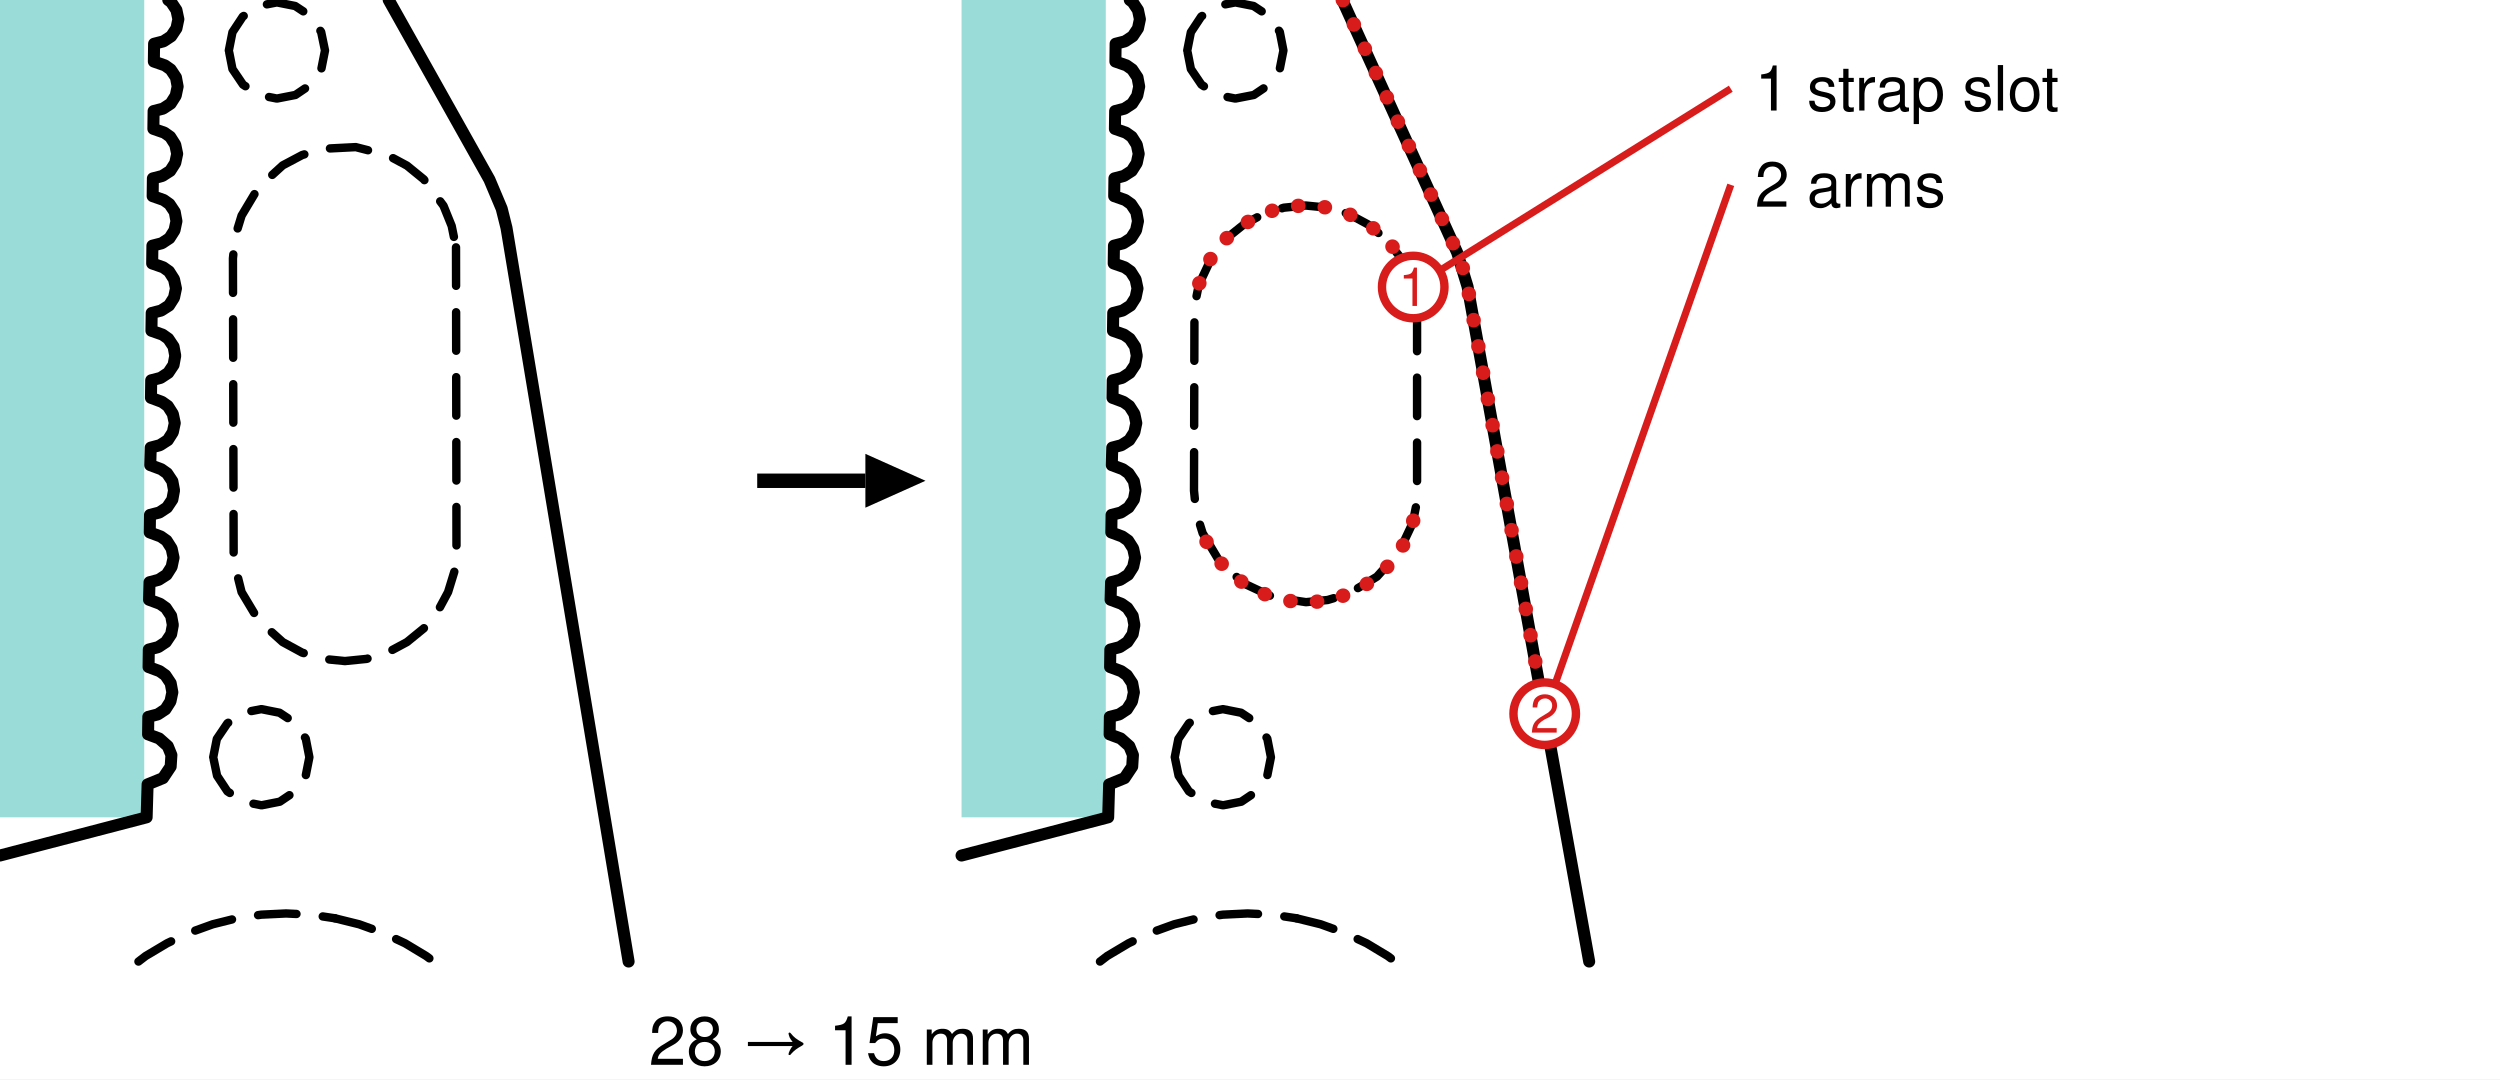
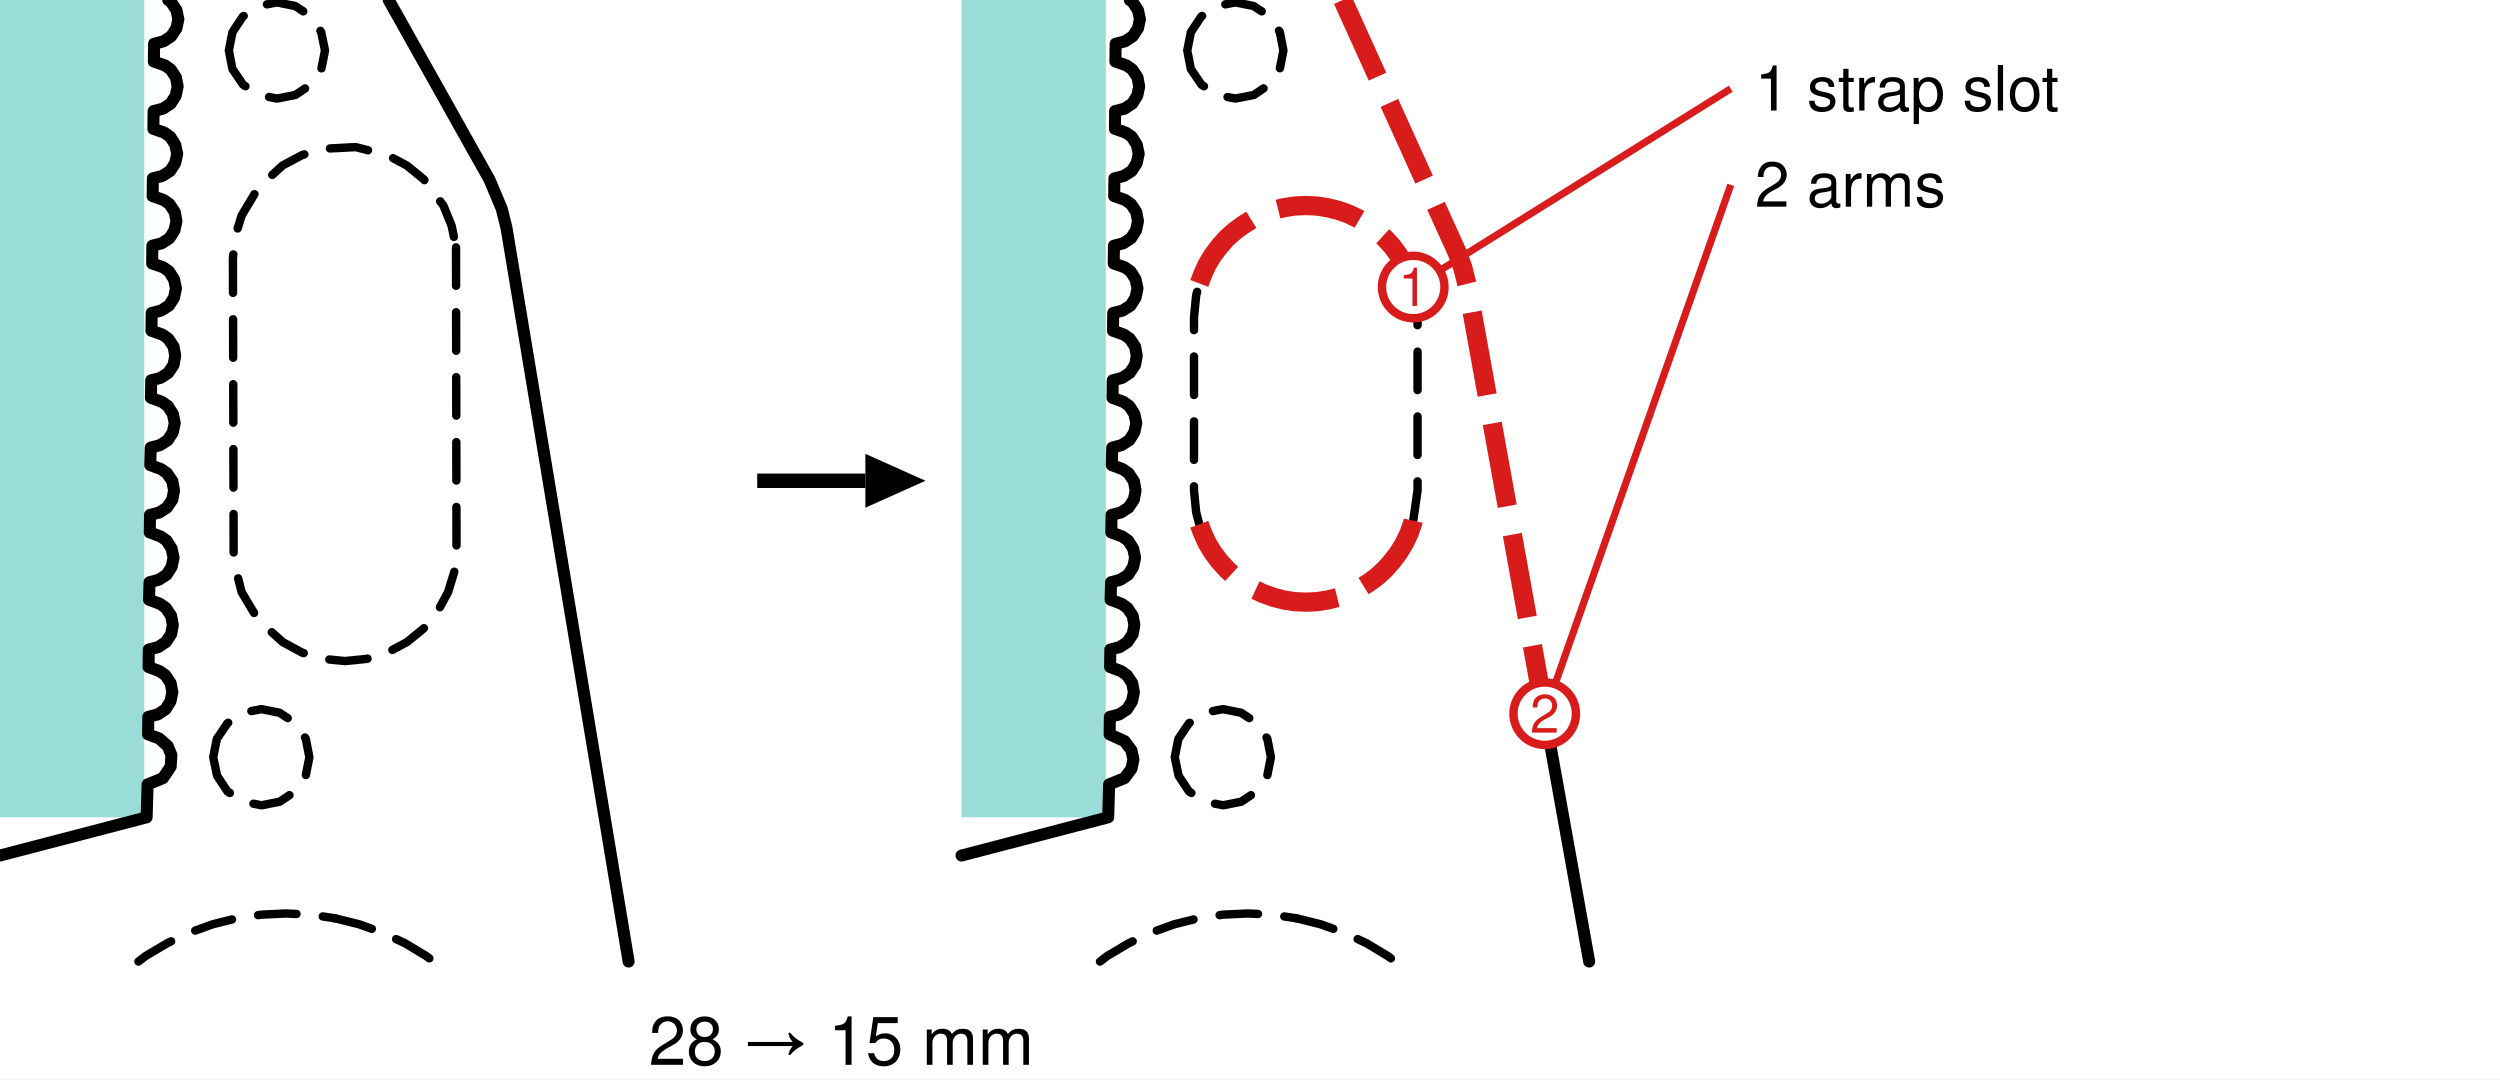
<svg xmlns="http://www.w3.org/2000/svg" width="104.00mm" height="44.90mm" viewBox="0 0 104.00 44.90" role="img">
  <rect width="104.00" height="44.90" fill="white" />
  <g class="panel" id="before">
    <path d="M 6.00 34.00 L 0.00 34.00 L 0.00 0.00 L 6.00 0.00 L 6.00 34.00 Z" fill="#20b2aa" fill-rule="evenodd" fill-opacity="0.45" stroke="none" />
    <path d="M 0.00 35.59 L 6.10 34.00 L 6.14 32.63 L 6.78 32.37 L 7.10 31.89 L 7.13 31.41 L 6.98 31.04 L 6.62 30.72 L 6.16 30.55 L 6.17 29.82 L 6.56 29.72 L 6.88 29.51 L 7.09 29.18 L 7.17 28.80 L 7.10 28.42 L 6.88 28.09 L 6.64 27.92 L 6.18 27.75 L 6.19 27.02 L 6.58 26.92 L 6.90 26.71 L 7.12 26.38 L 7.19 26.00 L 7.12 25.62 L 6.90 25.29 L 6.66 25.12 L 6.20 24.95 L 6.22 24.22 L 6.60 24.12 L 6.93 23.91 L 7.14 23.58 L 7.22 23.20 L 7.14 22.82 L 6.93 22.49 L 6.69 22.32 L 6.23 22.15 L 6.24 21.42 L 6.63 21.32 L 6.95 21.11 L 7.17 20.78 L 7.24 20.40 L 7.17 20.02 L 6.95 19.69 L 6.71 19.52 L 6.25 19.35 L 6.27 18.62 L 6.65 18.52 L 6.98 18.31 L 7.19 17.98 L 7.27 17.60 L 7.19 17.22 L 6.98 16.89 L 6.74 16.72 L 6.28 16.55 L 6.29 15.82 L 6.68 15.72 L 7.00 15.51 L 7.22 15.18 L 7.29 14.80 L 7.22 14.42 L 7.00 14.09 L 6.76 13.92 L 6.30 13.76 L 6.31 13.02 L 6.70 12.92 L 7.03 12.71 L 7.24 12.38 L 7.32 12.00 L 7.24 11.62 L 7.03 11.29 L 6.79 11.12 L 6.33 10.96 L 6.34 10.22 L 6.73 10.12 L 7.05 9.91 L 7.26 9.58 L 7.34 9.20 L 7.27 8.82 L 7.05 8.49 L 6.81 8.32 L 6.35 8.16 L 6.36 7.42 L 6.75 7.32 L 7.08 7.11 L 7.29 6.78 L 7.37 6.40 L 7.29 6.02 L 7.08 5.69 L 6.84 5.52 L 6.38 5.36 L 6.39 4.62 L 6.78 4.52 L 7.10 4.31 L 7.31 3.98 L 7.39 3.60 L 7.32 3.22 L 7.10 2.89 L 6.86 2.72 L 6.40 2.56 L 6.41 1.82 L 6.80 1.72 L 7.12 1.51 L 7.34 1.18 L 7.42 0.80 L 7.34 0.42 L 7.12 0.09 L 7.00 0.00" fill="none" stroke="#000" stroke-width="0.5" stroke-linejoin="round" stroke-linecap="round" />
    <path d="M 16.17 0.00 L 20.36 7.47 L 20.87 8.68 L 21.07 9.48 L 26.15 40.00" fill="none" stroke="#000" stroke-width="0.5" stroke-linejoin="round" stroke-linecap="round" />
    <path d="M 13.93 38.20 L 14.94 38.45 L 15.91 38.80 L 16.85 39.24 L 17.73 39.77 L 18.04 40.00" fill="none" stroke="#000" stroke-width="0.35" stroke-linejoin="round" stroke-linecap="round" stroke-dasharray="1.6,1.1" />
    <path d="M 5.76 40.00 L 6.06 39.77 L 6.95 39.24 L 7.88 38.80 L 8.85 38.45 L 9.85 38.20 L 10.87 38.05 L 11.90 38.00 L 12.93 38.05 L 13.93 38.20" fill="none" stroke="#000" stroke-width="0.35" stroke-linejoin="round" stroke-linecap="round" stroke-dasharray="1.6,1.1" />
    <path d="M 18.97 10.29 L 18.99 22.85 L 18.91 23.75 L 18.64 24.63 L 18.21 25.43 L 17.63 26.14 L 16.93 26.71 L 16.13 27.14 L 15.25 27.41 L 14.35 27.50 L 13.44 27.41 L 12.57 27.15 L 11.76 26.71 L 10.75 25.80 L 10.05 24.63 L 9.72 23.31 L 9.69 10.75 L 9.78 9.85 L 10.05 8.97 L 10.75 7.80 L 11.76 6.88 L 12.57 6.45 L 13.43 6.19 L 14.80 6.12 L 16.13 6.46 L 16.93 6.89 L 17.63 7.46 L 18.45 8.56 L 18.79 9.40 L 18.97 10.29 Z" fill="none" stroke="#000" stroke-width="0.35" stroke-linejoin="round" stroke-linecap="round" stroke-dasharray="1.6,1.1" />
    <path d="M 9.52 2.10 L 9.67 1.34 L 10.10 0.69 L 10.75 0.25 L 11.52 0.10 L 12.28 0.25 L 12.93 0.68 L 13.36 1.33 L 13.52 2.10 L 13.37 2.86 L 12.94 3.51 L 12.29 3.95 L 11.52 4.10 L 10.76 3.95 L 10.11 3.52 L 9.67 2.87 L 9.52 2.10 Z" fill="none" stroke="#000" stroke-width="0.35" stroke-linejoin="round" stroke-linecap="round" stroke-dasharray="1.6,1.1" />
    <path d="M 8.87 31.50 L 9.02 30.74 L 9.46 30.09 L 10.10 29.65 L 10.87 29.50 L 11.63 29.65 L 12.28 30.08 L 12.72 30.73 L 12.87 31.50 L 12.72 32.26 L 12.29 32.91 L 11.64 33.35 L 10.88 33.50 L 10.11 33.35 L 9.46 32.92 L 9.03 32.27 L 8.87 31.50 Z" fill="none" stroke="#000" stroke-width="0.35" stroke-linejoin="round" stroke-linecap="round" stroke-dasharray="1.6,1.1" />
  </g>
  <g class="arrow">
    <line x1="31.50" y1="20.00" x2="36.00" y2="20.00" stroke="#000" stroke-width="0.6" />
    <polygon points="38.50,20.00 36.00,18.88 36.00,21.12" fill="#000" />
    <text x="35.00" y="44.30" font-family="Helvetica, Arial, sans-serif" font-size="2.80" text-anchor="middle" fill="#000">28 → 15 mm</text>
  </g>
  <g class="panel" id="after" transform="translate(40.00 0)">
    <path d="M 6.00 34.00 L 0.00 34.00 L 0.00 0.00 L 6.00 0.00 L 6.00 34.00 Z" fill="#20b2aa" fill-rule="evenodd" fill-opacity="0.45" stroke="none" />
-     <path d="M 0.00 35.59 L 6.10 34.00 L 6.14 32.63 L 6.78 32.37 L 7.10 31.89 L 7.13 31.41 L 6.98 31.04 L 6.62 30.72 L 6.16 30.55 L 6.17 29.82 L 6.56 29.72 L 6.88 29.51 L 7.09 29.18 L 7.17 28.80 L 7.10 28.42 L 6.88 28.09 L 6.64 27.92 L 6.18 27.75 L 6.19 27.02 L 6.58 26.92 L 6.90 26.71 L 7.12 26.38 L 7.19 26.00 L 7.12 25.62 L 6.90 25.29 L 6.66 25.12 L 6.20 24.95 L 6.22 24.22 L 6.60 24.12 L 6.93 23.91 L 7.14 23.58 L 7.22 23.20 L 7.14 22.82 L 6.93 22.49 L 6.69 22.32 L 6.23 22.15 L 6.24 21.42 L 6.63 21.32 L 6.95 21.11 L 7.17 20.78 L 7.24 20.40 L 7.17 20.02 L 6.95 19.69 L 6.71 19.52 L 6.25 19.35 L 6.27 18.62 L 6.65 18.52 L 6.98 18.31 L 7.19 17.98 L 7.27 17.60 L 7.19 17.22 L 6.98 16.89 L 6.74 16.72 L 6.28 16.55 L 6.29 15.82 L 6.68 15.72 L 7.00 15.51 L 7.22 15.18 L 7.29 14.80 L 7.22 14.42 L 7.00 14.09 L 6.76 13.92 L 6.30 13.76 L 6.31 13.02 L 6.70 12.92 L 7.03 12.71 L 7.24 12.38 L 7.32 12.00 L 7.24 11.62 L 7.03 11.29 L 6.79 11.12 L 6.33 10.96 L 6.34 10.22 L 6.73 10.12 L 7.05 9.91 L 7.26 9.58 L 7.34 9.20 L 7.27 8.82 L 7.05 8.49 L 6.81 8.32 L 6.35 8.16 L 6.36 7.42 L 6.75 7.32 L 7.08 7.11 L 7.29 6.78 L 7.37 6.40 L 7.29 6.02 L 7.08 5.69 L 6.84 5.52 L 6.38 5.36 L 6.39 4.62 L 6.78 4.52 L 7.10 4.31 L 7.31 3.98 L 7.39 3.60 L 7.32 3.22 L 7.10 2.89 L 6.86 2.72 L 6.40 2.56 L 6.41 1.82 L 6.80 1.72 L 7.12 1.51 L 7.34 1.18 L 7.42 0.80 L 7.34 0.42 L 7.12 0.09 L 7.00 0.00" fill="none" stroke="#000" stroke-width="0.5" stroke-linejoin="round" stroke-linecap="round" />
-     <path d="M 15.84 0.00 L 20.62 10.51 L 21.05 11.92 L 26.11 40.00" fill="none" stroke="#000" stroke-width="0.5" stroke-linejoin="round" stroke-linecap="round" />
+     <path d="M 24.26 29.69 L 26.11 40.00" fill="none" stroke="#000" stroke-width="0.5" stroke-linejoin="round" stroke-linecap="round" />
+     <path d="M 0.00 35.59 L 6.10 34.00 L 6.14 32.63 L 6.78 32.37 L 7.07 31.98 L 7.15 31.60 L 7.07 31.22 L 6.78 30.83 L 6.16 30.55 L 6.17 29.82 L 6.56 29.72 L 6.88 29.51 L 7.09 29.18 L 7.17 28.80 L 7.10 28.42 L 6.88 28.09 L 6.64 27.92 L 6.18 27.75 L 6.19 27.02 L 6.58 26.92 L 6.90 26.71 L 7.12 26.38 L 7.19 26.00 L 7.12 25.62 L 6.90 25.29 L 6.66 25.12 L 6.20 24.95 L 6.22 24.22 L 6.60 24.12 L 6.93 23.91 L 7.14 23.58 L 7.22 23.20 L 7.14 22.82 L 6.93 22.49 L 6.69 22.32 L 6.23 22.15 L 6.24 21.42 L 6.63 21.32 L 6.95 21.11 L 7.17 20.78 L 7.24 20.40 L 7.17 20.02 L 6.95 19.69 L 6.71 19.52 L 6.25 19.35 L 6.27 18.62 L 6.65 18.52 L 6.98 18.31 L 7.19 17.98 L 7.27 17.60 L 7.19 17.22 L 6.98 16.89 L 6.74 16.72 L 6.28 16.55 L 6.29 15.82 L 6.68 15.72 L 7.00 15.51 L 7.22 15.18 L 7.29 14.80 L 7.22 14.42 L 7.00 14.09 L 6.76 13.92 L 6.30 13.76 L 6.31 13.02 L 6.70 12.92 L 7.03 12.71 L 7.24 12.38 L 7.32 12.00 L 7.24 11.62 L 7.03 11.29 L 6.79 11.12 L 6.33 10.96 L 6.34 10.22 L 6.73 10.12 L 7.05 9.91 L 7.26 9.58 L 7.34 9.20 L 7.27 8.82 L 7.05 8.49 L 6.81 8.32 L 6.35 8.16 L 6.36 7.42 L 6.75 7.32 L 7.08 7.11 L 7.29 6.78 L 7.37 6.40 L 7.29 6.02 L 7.08 5.69 L 6.84 5.52 L 6.38 5.36 L 6.39 4.62 L 6.78 4.52 L 7.10 4.31 L 7.31 3.98 L 7.39 3.60 L 7.32 3.22 L 7.10 2.89 L 6.86 2.72 L 6.40 2.56 L 6.41 1.82 L 6.80 1.72 L 7.12 1.51 L 7.34 1.18 L 7.42 0.80 L 7.34 0.42 L 7.12 0.09 L 7.00 0.00" fill="none" stroke="#000" stroke-width="0.5" stroke-linejoin="round" stroke-linecap="round" />
    <path d="M 13.93 38.20 L 14.94 38.45 L 15.91 38.80 L 16.85 39.24 L 17.73 39.77 L 18.04 40.00" fill="none" stroke="#000" stroke-width="0.35" stroke-linejoin="round" stroke-linecap="round" stroke-dasharray="1.6,1.1" />
    <path d="M 5.76 40.00 L 6.06 39.77 L 6.95 39.24 L 7.88 38.80 L 8.85 38.45 L 9.85 38.20 L 10.87 38.05 L 11.90 38.00 L 12.93 38.05 L 13.93 38.20" fill="none" stroke="#000" stroke-width="0.35" stroke-linejoin="round" stroke-linecap="round" stroke-dasharray="1.6,1.1" />
    <path d="M 9.39 2.10 L 9.54 1.34 L 9.97 0.69 L 10.62 0.25 L 11.39 0.10 L 12.15 0.25 L 12.80 0.68 L 13.24 1.33 L 13.39 2.10 L 13.24 2.86 L 12.81 3.51 L 12.16 3.95 L 11.39 4.10 L 10.63 3.95 L 9.98 3.52 L 9.54 2.87 L 9.39 2.10 Z" fill="none" stroke="#000" stroke-width="0.35" stroke-linejoin="round" stroke-linecap="round" stroke-dasharray="1.6,1.1" />
-     <path d="M 9.67 20.41 L 9.69 12.75 L 9.87 11.85 L 10.45 10.62 L 11.03 9.91 L 11.74 9.34 L 12.54 8.91 L 13.41 8.64 L 14.32 8.55 L 15.23 8.64 L 16.10 8.90 L 16.90 9.33 L 17.61 9.91 L 18.19 10.62 L 18.77 11.85 L 18.95 12.75 L 18.95 20.85 L 18.77 21.75 L 18.19 22.98 L 17.28 23.99 L 16.10 24.70 L 15.23 24.96 L 14.33 25.05 L 12.98 24.85 L 11.74 24.27 L 10.73 23.35 L 10.03 22.18 L 9.76 21.31 L 9.67 20.41 Z" fill="none" stroke="#000" stroke-width="0.35" stroke-linejoin="round" stroke-linecap="round" stroke-dasharray="1.6,1.1" />
+     <path d="M 9.89 21.81 L 9.76 21.31 L 9.67 20.41 L 9.67 13.20 L 9.76 12.29 L 9.89 11.79" fill="none" stroke="#000" stroke-width="0.35" stroke-linejoin="round" stroke-linecap="round" stroke-dasharray="1.6,1.1" />
+     <path d="M 18.79 11.94 L 18.97 13.20 L 18.97 20.40 L 18.79 21.66" fill="none" stroke="#000" stroke-width="0.35" stroke-linejoin="round" stroke-linecap="round" stroke-dasharray="1.6,1.1" />
    <path d="M 8.87 31.50 L 9.02 30.74 L 9.46 30.09 L 10.10 29.65 L 10.87 29.50 L 11.63 29.65 L 12.28 30.08 L 12.72 30.73 L 12.87 31.50 L 12.72 32.26 L 12.29 32.91 L 11.64 33.35 L 10.88 33.50 L 10.11 33.35 L 9.46 32.92 L 9.03 32.27 L 8.87 31.50 Z" fill="none" stroke="#000" stroke-width="0.35" stroke-linejoin="round" stroke-linecap="round" stroke-dasharray="1.6,1.1" />
-     <path d="M 15.86 0.00 L 20.62 10.51 L 20.85 11.13 L 21.05 11.92 L 24.26 29.69" fill="none" stroke="#d81b1b" stroke-width="0.6" stroke-linecap="round" stroke-linejoin="round" stroke-dasharray="0.01,1.1" />
-     <path d="M 9.89 11.79 L 10.03 11.42 L 10.22 11.00 L 10.45 10.62 L 10.73 10.25 L 11.03 9.91 L 11.37 9.61 L 11.74 9.34 L 12.13 9.10 L 12.54 8.91 L 12.97 8.75 L 13.41 8.64 L 13.86 8.57 L 14.32 8.55 L 14.77 8.57 L 15.23 8.64 L 15.67 8.75 L 16.10 8.90 L 16.51 9.10 L 16.90 9.33 L 17.27 9.60 L 17.61 9.91 L 17.92 10.25 L 18.19 10.62 L 18.42 11.00 L 18.62 11.42 L 18.77 11.85 L 18.79 11.94" fill="none" stroke="#d81b1b" stroke-width="0.6" stroke-linecap="round" stroke-linejoin="round" stroke-dasharray="0.01,1.1" />
-     <path d="M 18.79 21.66 L 18.77 21.75 L 18.62 22.18 L 18.42 22.60 L 18.19 22.98 L 17.91 23.35 L 17.61 23.69 L 17.28 23.99 L 16.91 24.26 L 16.52 24.50 L 16.10 24.70 L 15.67 24.85 L 15.23 24.96 L 14.78 25.03 L 14.33 25.05 L 13.86 25.03 L 13.41 24.96 L 12.98 24.85 L 12.54 24.69 L 12.13 24.50 L 11.74 24.27 L 11.38 24.00 L 11.04 23.69 L 10.73 23.35 L 10.46 22.99 L 10.22 22.60 L 10.03 22.18 L 9.89 21.81" fill="none" stroke="#d81b1b" stroke-width="0.6" stroke-linecap="round" stroke-linejoin="round" stroke-dasharray="0.01,1.1" />
+     <path d="M 18.79 21.66 L 18.77 21.75 L 18.62 22.18 L 18.42 22.60 L 18.19 22.98 L 17.91 23.35 L 17.61 23.69 L 17.28 23.99 L 16.91 24.26 L 16.52 24.50 L 16.10 24.70 L 15.67 24.85 L 15.23 24.96 L 14.78 25.03 L 14.33 25.05 L 13.86 25.03 L 13.41 24.96 L 12.98 24.85 L 12.54 24.69 L 12.13 24.50 L 11.74 24.27 L 11.38 24.00 L 11.04 23.69 L 10.73 23.35 L 10.46 22.99 L 10.22 22.60 L 10.03 22.18 L 9.89 21.81" fill="none" stroke="#d81b1b" stroke-width="0.8" stroke-linecap="butt" stroke-linejoin="round" stroke-dasharray="3.5,1.2" />
+     <path d="M 9.89 11.79 L 10.03 11.42 L 10.22 11.00 L 10.45 10.62 L 10.73 10.25 L 11.03 9.91 L 11.37 9.61 L 11.74 9.34 L 12.13 9.10 L 12.54 8.91 L 12.97 8.75 L 13.41 8.64 L 13.86 8.57 L 14.32 8.55 L 14.77 8.57 L 15.23 8.64 L 15.67 8.75 L 16.10 8.90 L 16.51 9.10 L 16.90 9.33 L 17.27 9.60 L 17.61 9.91 L 17.92 10.25 L 18.19 10.62 L 18.42 11.00 L 18.62 11.42 L 18.77 11.85 L 18.79 11.94" fill="none" stroke="#d81b1b" stroke-width="0.8" stroke-linecap="butt" stroke-linejoin="round" stroke-dasharray="3.5,1.2" />
+     <path d="M 15.86 0.00 L 20.62 10.51 L 20.85 11.13 L 21.05 11.92 L 24.26 29.69" fill="none" stroke="#d81b1b" stroke-width="0.8" stroke-linecap="butt" stroke-linejoin="round" stroke-dasharray="3.5,1.2" />
    <circle cx="24.26" cy="29.69" r="1.3" fill="white" stroke="#d81b1b" stroke-width="0.35" />
    <text x="24.26" y="30.48" font-family="Helvetica, Arial, sans-serif" font-size="2.20" text-anchor="middle" fill="#d81b1b">2</text>
    <circle cx="18.79" cy="11.94" r="1.3" fill="white" stroke="#d81b1b" stroke-width="0.35" />
    <text x="18.79" y="12.73" font-family="Helvetica, Arial, sans-serif" font-size="2.20" text-anchor="middle" fill="#d81b1b">1</text>
  </g>
  <g class="key">
    <text x="73.00" y="4.60" font-family="Helvetica, Arial, sans-serif" font-size="2.60" text-anchor="start" fill="#000">1 strap slot</text>
    <text x="73.00" y="8.60" font-family="Helvetica, Arial, sans-serif" font-size="2.60" text-anchor="start" fill="#000">2 arms</text>
  </g>
  <g class="leaders">
    <line x1="59.90" y1="11.25" x2="72.00" y2="3.69" stroke="#d81b1b" stroke-width="0.3" />
    <line x1="64.69" y1="28.46" x2="72.00" y2="7.69" stroke="#d81b1b" stroke-width="0.3" />
  </g>
</svg>
